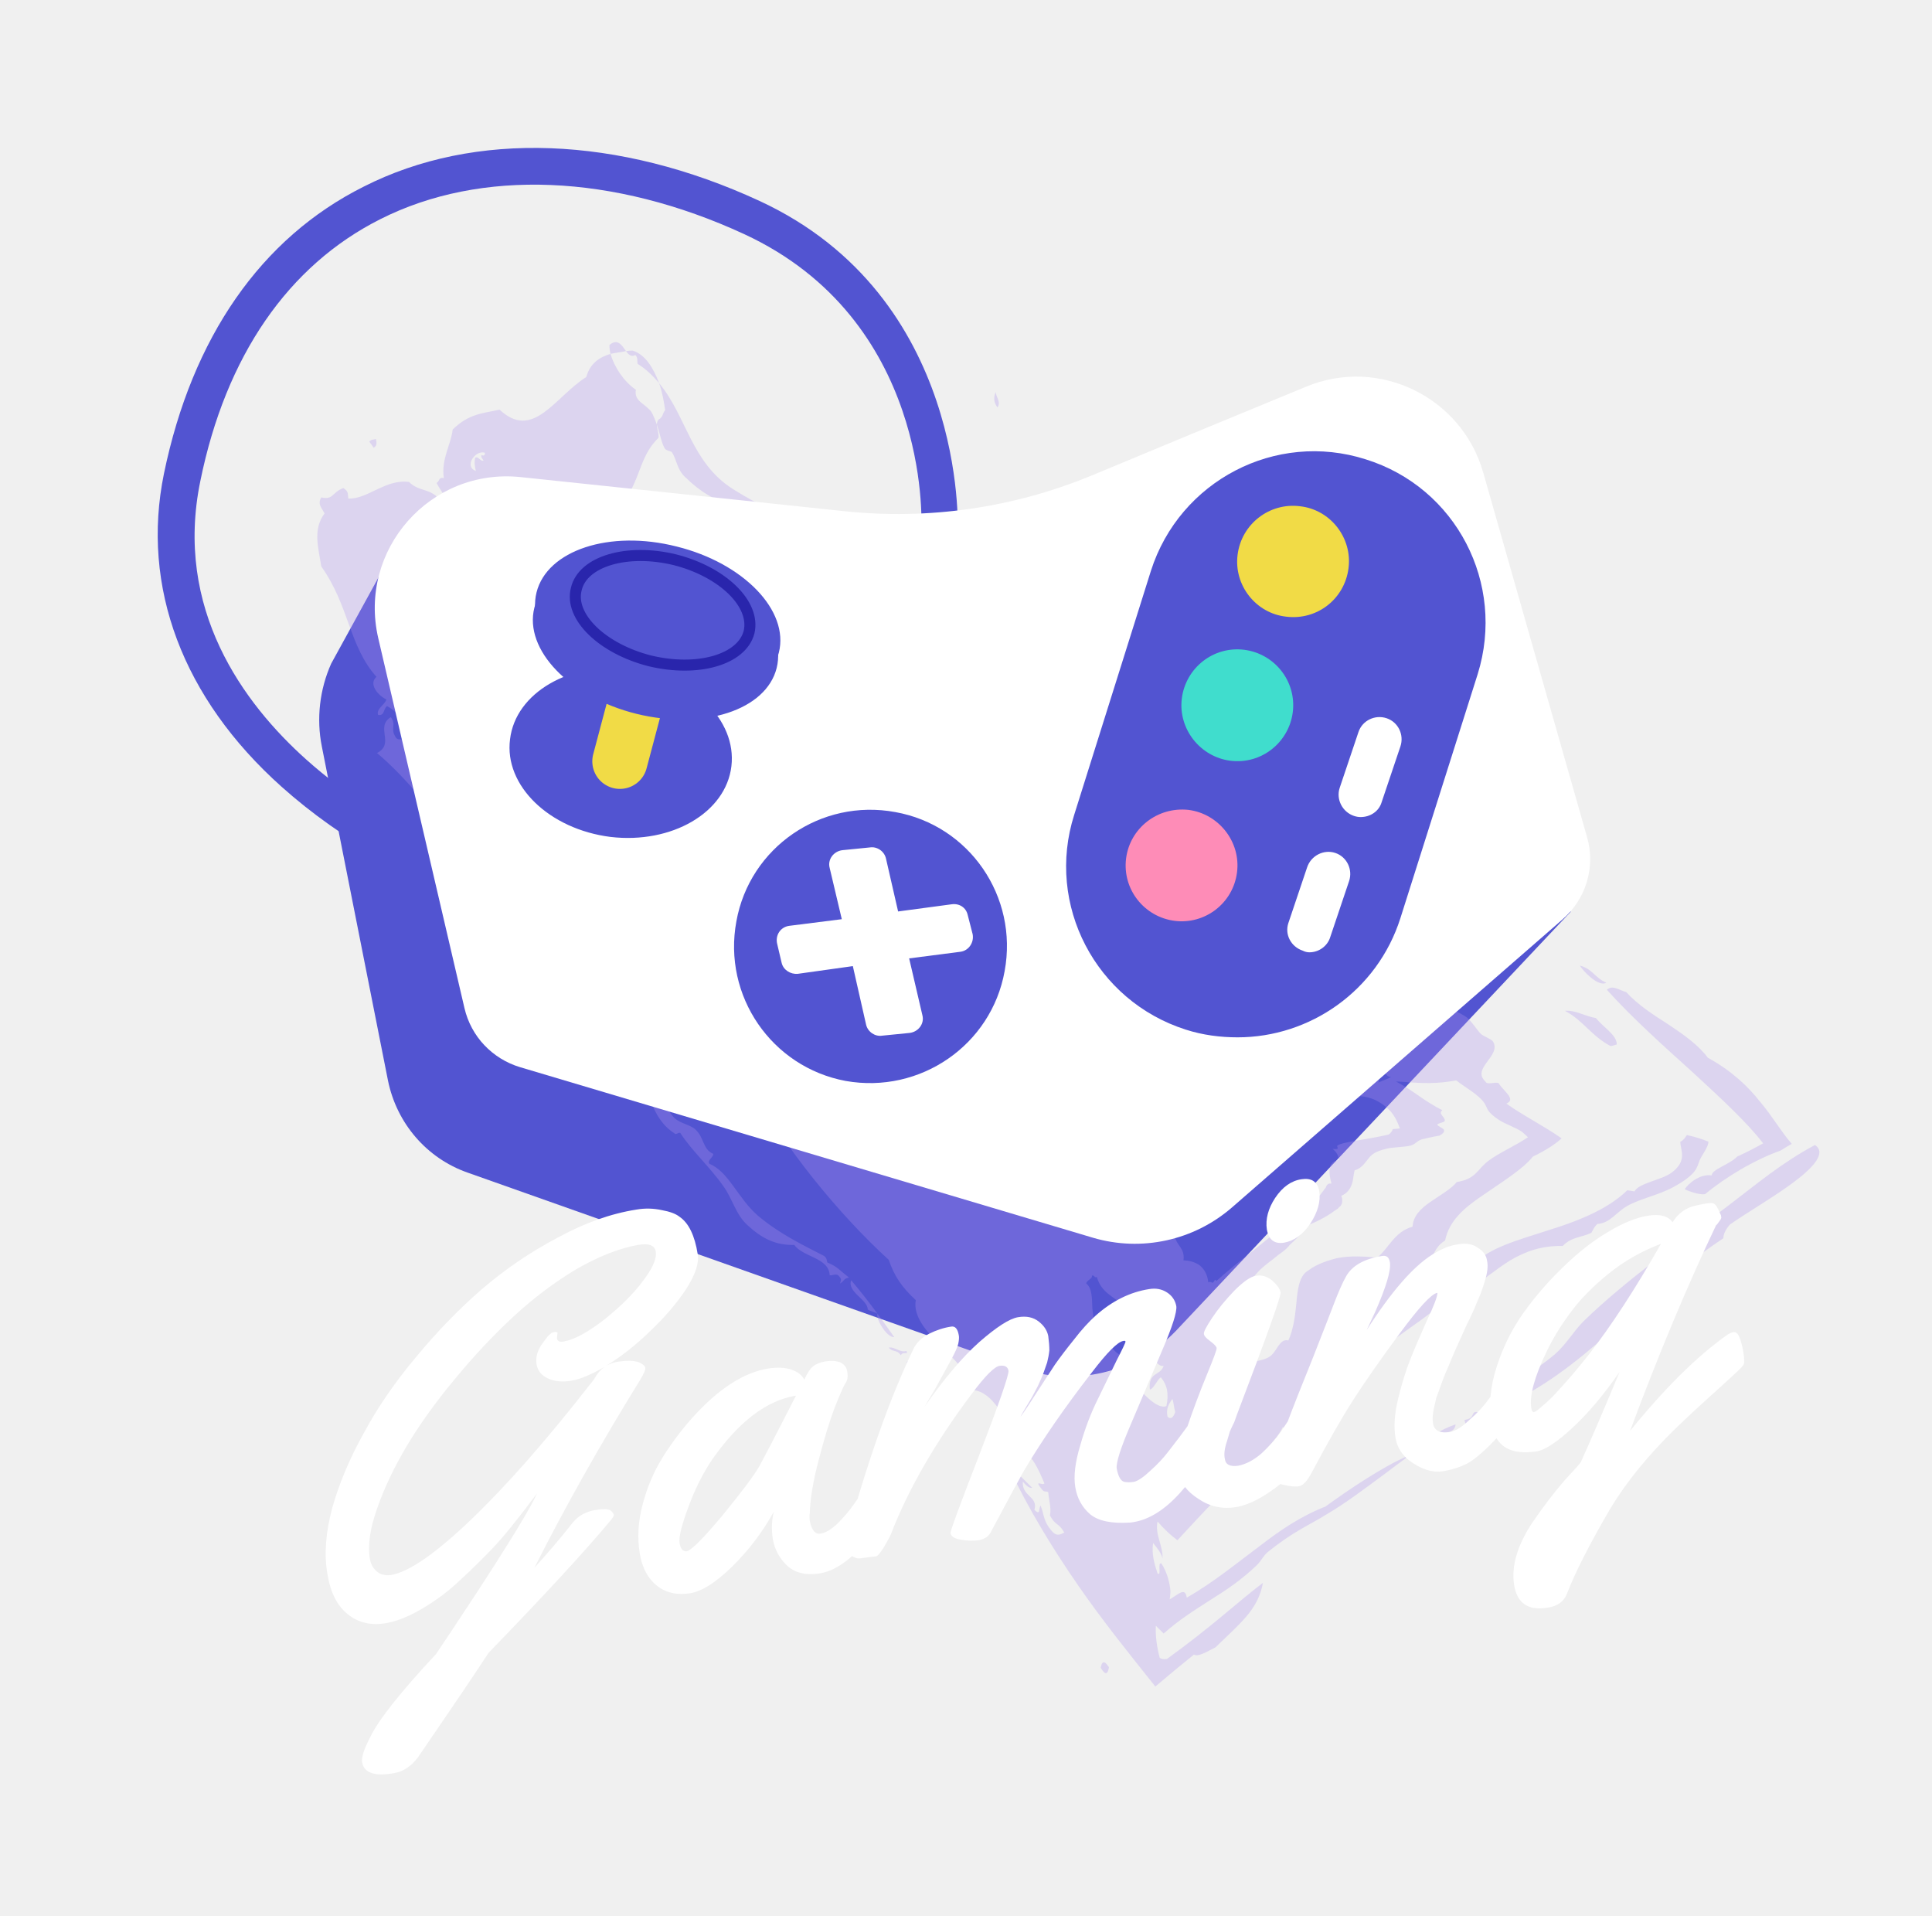
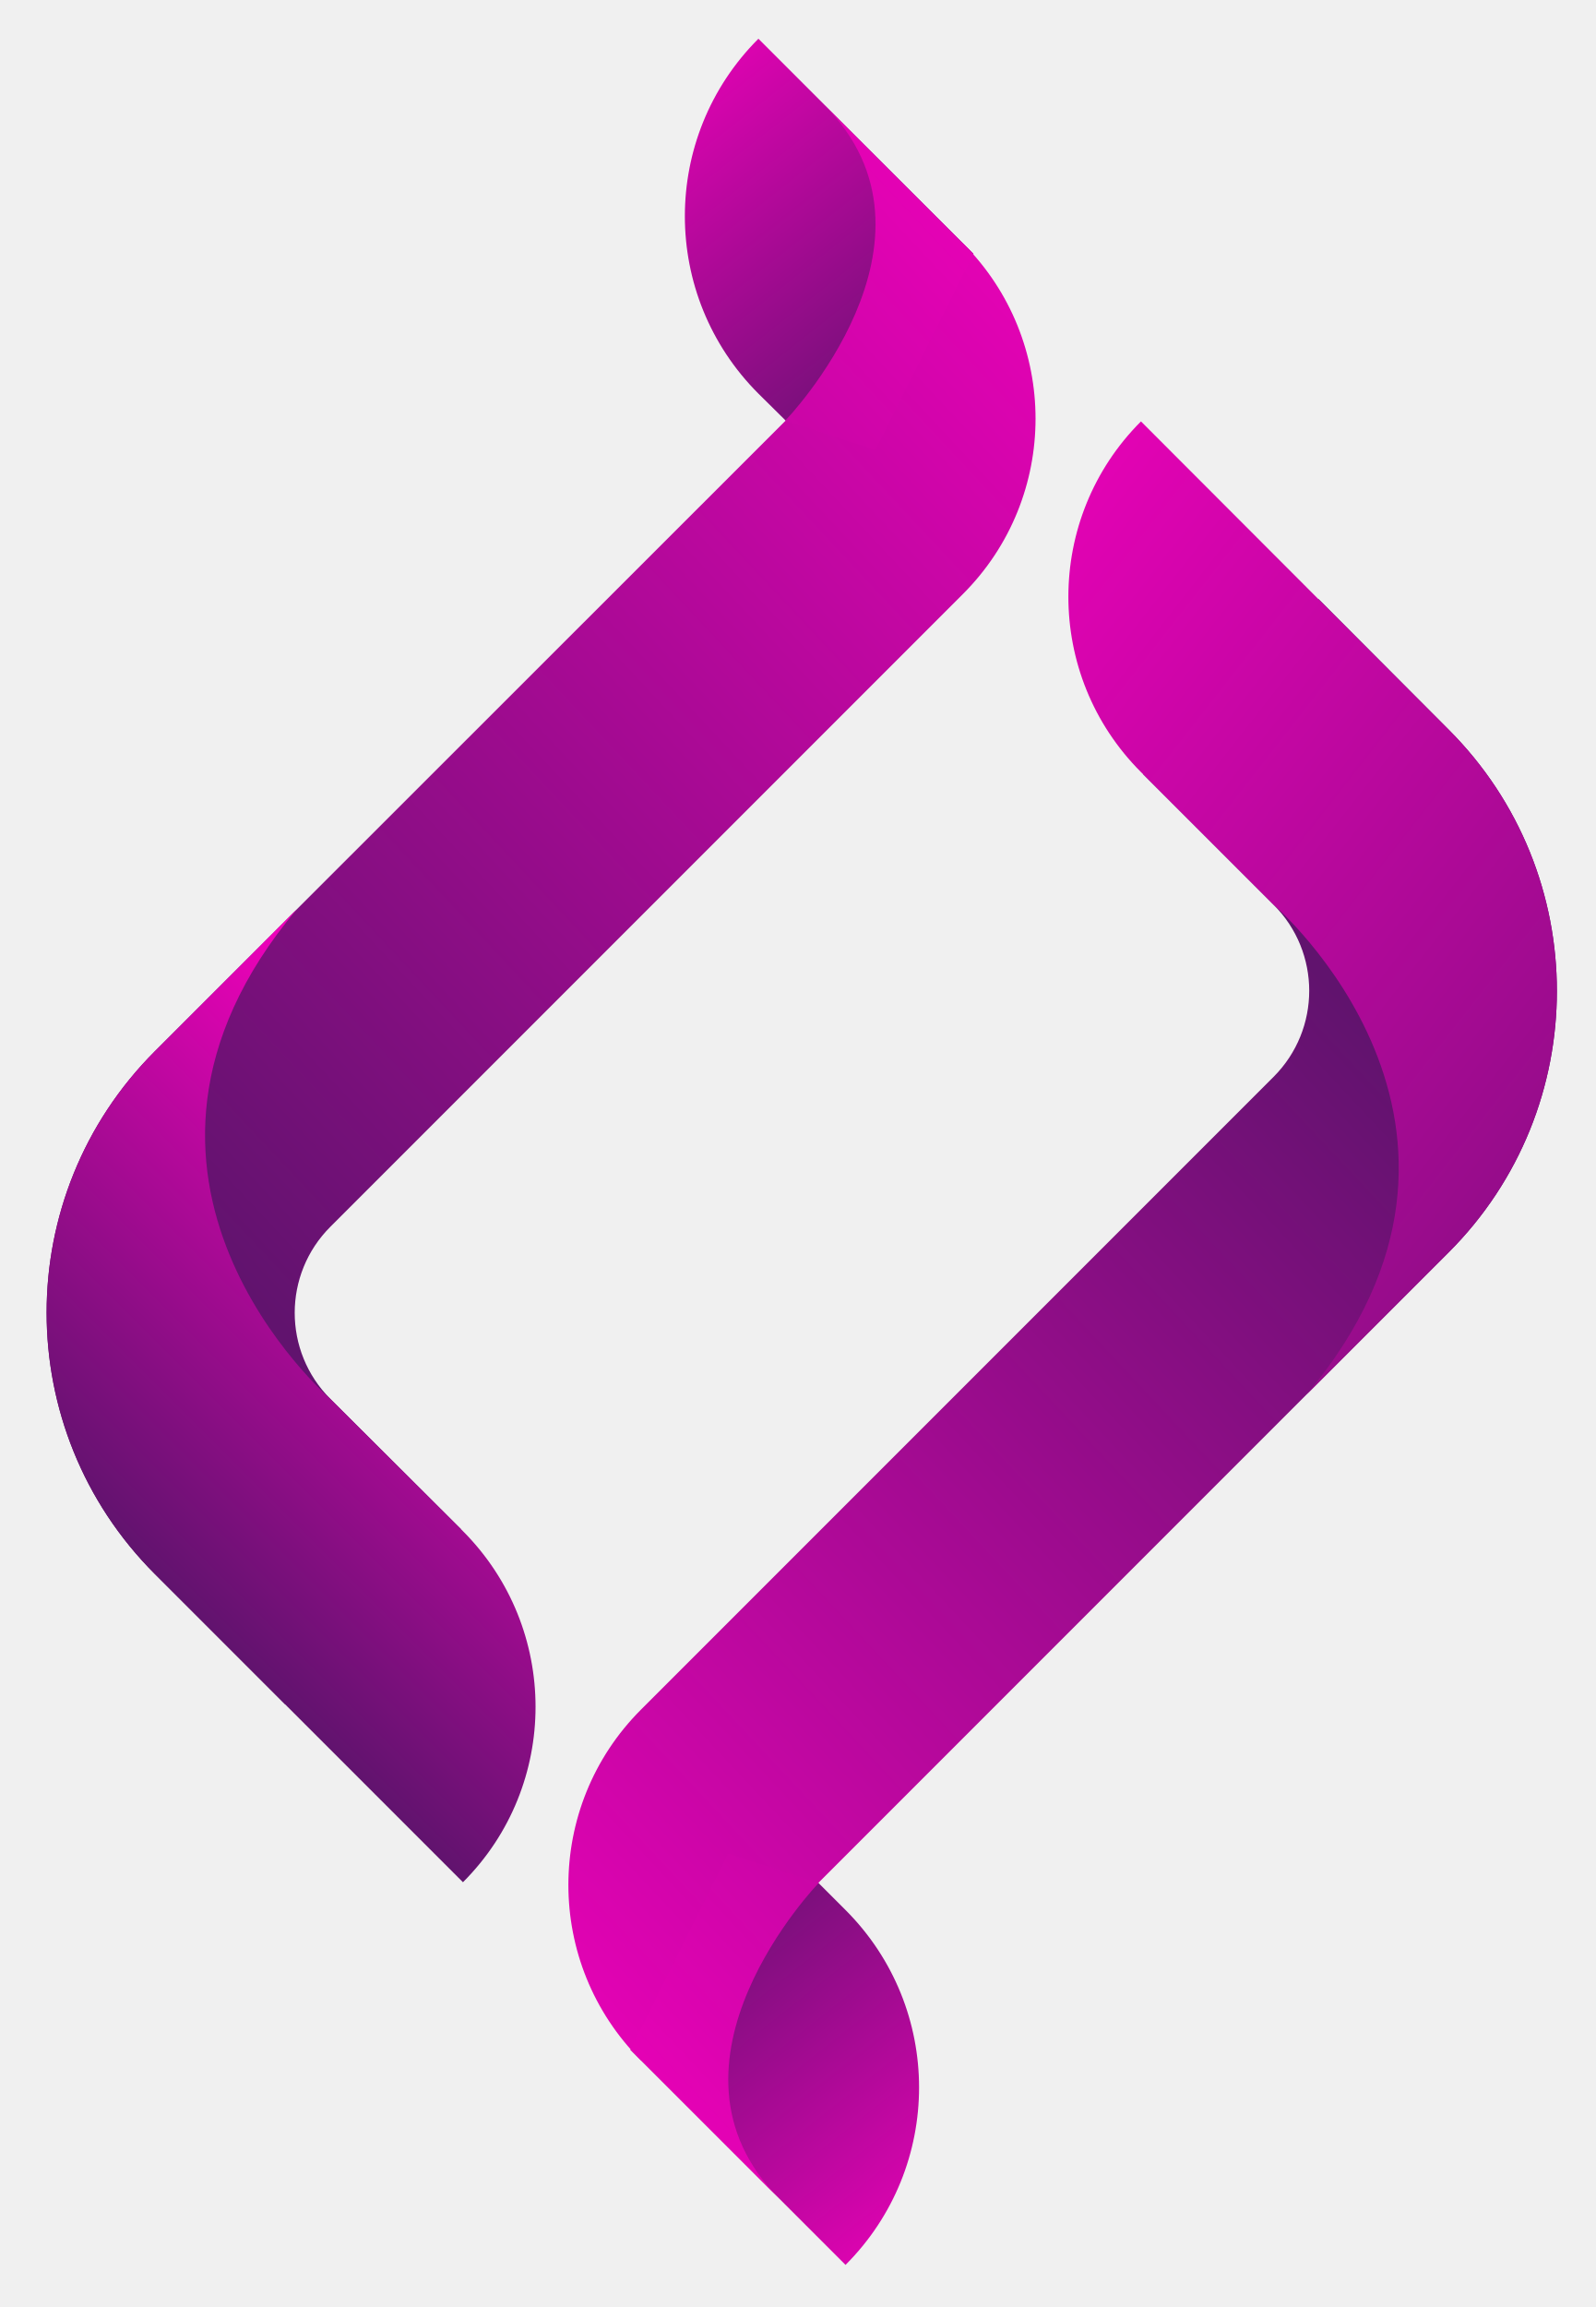
- <svg xmlns="http://www.w3.org/2000/svg" version="1.2" viewBox="0 0 350 347" width="350" height="347">
+ <svg xmlns="http://www.w3.org/2000/svg" version="1.2" viewBox="0 0 379 548" width="379" height="548">
  <defs>
-     <clipPath clipPathUnits="userSpaceOnUse" id="cp1">
-       <path d="m283.04 166.63l-59.86 52.11c-6.91 6.01-16.41 8.07-25.19 5.46l-103.74-30.87c-5.06-1.5-8.92-5.6-10.11-10.73l-15.61-66.98c-3.73-16.01 9.43-30.91 25.78-29.2l58.7 6.17c15.16 1.59 30.48-0.62 44.57-6.43l39.06-16.13c13.2-5.44 28.2 1.82 32.11 15.56l18.79 66.03c1.52 5.45-0.23 11.29-4.5 15.01z" />
-     </clipPath>
+     <linearGradient id="g1" x2="1" gradientUnits="userSpaceOnUse" gradientTransform="matrix(-73.879,-92.765,72.088,-57.412,197.256,568.852)">
+       <stop offset="0" stop-color="#f600be" />
+       <stop offset="1" stop-color="#61136e" />
+     </linearGradient>
+     <linearGradient id="g2" x2="1" gradientUnits="userSpaceOnUse" gradientTransform="matrix(244.659,-232.487,91.675,96.474,26.712,420.067)">
+       <stop offset="0" stop-color="#f600be" />
+       <stop offset="1" stop-color="#61136e" />
+     </linearGradient>
+     <linearGradient id="g3" x2="1" gradientUnits="userSpaceOnUse" gradientTransform="matrix(280.892,213.89,-190.997,250.828,272.694,17.519)">
+       <stop offset="0" stop-color="#f600be" />
+       <stop offset="1" stop-color="#61136e" />
+     </linearGradient>
+     <linearGradient id="g4" x2="1" gradientUnits="userSpaceOnUse" gradientTransform="matrix(247.422,-235.112,268.004,282.036,107.715,501.728)">
+       <stop offset="0" stop-color="#f600be" />
+       <stop offset="1" stop-color="#61136e" />
+     </linearGradient>
+     <linearGradient id="g5" x2="1" gradientUnits="userSpaceOnUse" gradientTransform="matrix(73.879,92.765,-72.088,57.412,183.824,-21.683)">
+       <stop offset="0" stop-color="#f600be" />
+       <stop offset="1" stop-color="#61136e" />
+     </linearGradient>
+     <linearGradient id="g6" x2="1" gradientUnits="userSpaceOnUse" gradientTransform="matrix(-244.659,232.487,-91.674,-96.474,354.367,127.102)">
+       <stop offset="0" stop-color="#f600be" />
+       <stop offset="1" stop-color="#61136e" />
+     </linearGradient>
+     <linearGradient id="g7" x2="1" gradientUnits="userSpaceOnUse" gradientTransform="matrix(-95.807,95.807,-135.258,-135.258,205.789,351.259)">
+       <stop offset="0" stop-color="#f600be" />
+       <stop offset="1" stop-color="#61136e" />
+     </linearGradient>
+     <linearGradient id="g8" x2="1" gradientUnits="userSpaceOnUse" gradientTransform="matrix(-247.422,235.112,-268.003,-282.035,273.365,45.44)">
+       <stop offset="0" stop-color="#f600be" />
+       <stop offset="1" stop-color="#61136e" />
+     </linearGradient>
  </defs>
  <style>
- 		.s0 { fill: #5254d1 } 
- 		.s1 { fill: #ae95ed } 
- 		.s2 { fill: #ffffff } 
- 		.s3 { fill: none;stroke: #f1db46;stroke-linecap: round;stroke-miterlimit:10;stroke-width: 10 } 
- 		.s4 { fill: none;stroke: #2925ac;stroke-miterlimit:10;stroke-width: 2 } 
- 		.s5 { fill: #f1db46 } 
- 		.s6 { fill: #40ddcd } 
- 		.s7 { fill: #fe8cb7 } 
+ 		.s0 { fill: url(#g1) } 
+ 		.s1 { fill: url(#g2) } 
+ 		.s2 { fill: url(#g3) } 
+ 		.s3 { fill: url(#g4) } 
+ 		.s4 { fill: url(#g5) } 
+ 		.s5 { fill: url(#g6) } 
+ 		.s6 { fill: url(#g7) } 
+ 		.s7 { fill: url(#g8) } 
	</style>
+   <g id="BACKGROUND">
+ 	</g>
  <g id="OBJECTS">
    <g id="&lt;Group&gt;">
      <g id="&lt;Group&gt;">
+         <path id="&lt;Path&gt;" class="s0" d="m200.9 538l-51.1-51.1 42.1-42.2 9 9c23.3 23.3 23.3 61 0 84.3z" />
        <g id="&lt;Group&gt;">
-           <g id="&lt;Group&gt;">
-             <path id="&lt;Path&gt;" class="s0" d="m138.1 172.8c-32.5 0-65.3-10.8-87.1-30.3-17.9-16-25.5-36.2-21.3-56.7 5.1-24.7 17.6-42.7 36.2-52 20.1-10.2 46.2-9.2 71.7 2.6 37.6 17.4 35.9 59.3 35.9 59.7l-6.6-0.4 3.3 0.2-3.3-0.2c0.1-1.5 1.4-37.8-32.1-53.3-23.6-10.9-47.7-11.9-65.9-2.7-16.7 8.4-28 24.8-32.6 47.4-4.8 23.2 7.8 40.3 19.2 50.5 29.1 26 81.6 35.7 122.1 22.5l2 6.3c-13.1 4.3-27.3 6.4-41.5 6.4z" />
-           </g>
+           <path id="&lt;Path&gt;" class="s1" d="m271.6 183.9l31 31c11.3 11.3 11.3 29.6 0 40.9l-150.3 150.3c-23 23-23 60.3 0 83.3l191.9-191.9c34.3-34.3 34.3-89.9 0-124.2l-30.9-31z" />
+           <path id="&lt;Path&gt;" class="s2" d="m302.6 214.9c0 0 61.3 52.6 7.9 116.3l33.7-33.7c34.3-34.3 34.3-89.9 0-124.2l-73.1-73.2c-23 23-23 60.3 0 83.3z" />
        </g>
+         <path id="&lt;Path&gt;" class="s3" d="m194.5 447.3c0 0-41.4 42.9-9.2 75.1l-35.5-35.5 23.2-46.6z" />
+       </g>
+       <g id="&lt;Group&gt;">
+         <path id="&lt;Path&gt;" class="s4" d="m180.2 9.2l51.1 51.1-42.1 42.1-9-8.9c-23.3-23.3-23.3-61 0-84.3z" />
        <g id="&lt;Group&gt;">
-           <path id="&lt;Path&gt;" class="s0" d="m95.1 179.1l-23.9-79.3-11.2 20.4c-2.1 4.7-2.7 10-1.7 15l12 60.6c1.6 7.7 7 14 14.4 16.6l100 35.4c10 3.5 21 0.9 28.3-6.7l71.6-76z" />
+           <path id="&lt;Path&gt;" class="s5" d="m109.5 363.2l-31-30.9c-11.3-11.3-11.3-29.6 0-40.9l150.3-150.3c23-23 23-60.3 0-83.3l-192 191.9c-34.3 34.3-34.3 89.9 0 124.2l31 31z" />
+           <path id="&lt;Path&gt;" class="s6" d="m78.5 332.3c0 0-61.3-52.7-8-116.3l-33.7 33.7c-34.3 34.3-34.3 89.9 0 124.2l73.2 73.2c23-23 23-60.3 0-83.4z" />
        </g>
-         <g id="&lt;Clip Group&gt;">
-           <g id="&lt;Group&gt;" style="opacity: .3">
-             <g id="&lt;Group&gt;">
-               <g id="&lt;Group&gt;">
-                 <path id="&lt;Path&gt;" class="s1" d="m66.9 80c0.4-0.5 0.8-0.3 1.2-0.5 0.1 0.6 0.3 1.2-0.4 1.6z" />
-                 <path id="&lt;Path&gt;" class="s1" d="m70.8 129.9c1 1.3 0 2.1 0.7 3.3 0.5 1.2 1.2 0.5 1.8 0.8 3.4 6.7 8.2 12.3 13.4 16.2-0.7 0.3-0.3 0.8 0 1.2-1.2 0.8-2.3 1-3.4 0.8-5.4-5.3-9.3-11-15-15.8 3.3-1.7-0.4-4.7 2.5-6.5z" />
-                 <path id="&lt;Path&gt;" class="s1" d="m113.3 195.8c-0.2 0.8 0.6 1.7-0.3 2.3q-0.7-1.3 0.3-2.3z" />
-                 <path id="&lt;Path&gt;" class="s1" d="m180.2 155.7c1.2 0.8 3 3.1 2.3 4.3 2 0.8 4 1.6 5.8 4.1-0.4 0.6-0.6 1.2-1.2 1.7-4-1.3-11.9-5.6-6.9-10.1z" />
-                 <path id="&lt;Path&gt;" class="s1" d="m164.4 247.1c-0.6-1.3 1.4 0.5 0.8-0.5 0.7-0.3 1.2 1.4 0.4 1.7-0.4-0.3-0.7-1.6-1.2-1.2z" />
-                 <path id="&lt;Path&gt;" class="s1" d="m199.4 302.1c0.2-1.1 0.6-1.5 1.5-0.1-0.2 1.2-0.6 1.6-1.5 0.1z" />
-                 <path id="&lt;Path&gt;" class="s1" d="m265.3 257.2c2.3-0.3 0.8-1.9 2.8-1.3q0.4-0.6 0.9-1.2c0.2-0.1 0.4-0.3 0.6-0.5l0.9-0.7c1.2-1 2.5-2 3.8-2.9 2.7-1.8 5.4-3.6 7.5-5.4 2.1-1.9 3.2-4 5.1-5.9 3.8-3.7 8.2-7.3 12.7-10.8 4.6-3.4 9.2-6.9 13.6-10.2 5-3.8 9.6-7.7 15.6-10.9 2.1 1.4-0.2 4-3.8 6.7-3.6 2.7-8.3 5.4-11.6 7.7-0.8 0.9-1.2 1.8-1.2 2.5-8.7 5.8-14.3 11.4-20.4 16.9-6 5.3-12.5 10.6-20.5 13.9-0.2 0.3-0.5 0.6-0.6 0.8q-0.2 0.3-0.5 0.5-0.4 0.5-1 0.9c-0.6 0.5-1.3 1.1-1.9 2-0.3 0.1-0.7 0.1-0.9-0.1-0.7-0.1-0.9-1.3-1.1-2z" />
-                 <path id="&lt;Path&gt;" class="s1" d="m305.2 215.4c0.6-0.9 2.6-2.8 4.9-2.5 0-1.1 3.3-2 4.6-3.4q2.4-1.1 4.7-2.4c-2.9-3.8-7.8-8.3-12.9-13-5.2-4.7-10.6-9.5-15.4-14.8 1-1 2.3 0.1 3.5 0.4 2.2 2.4 4.9 4.1 7.7 5.9 2.7 1.8 5.4 3.7 7.1 6 4.2 2.3 7.2 5.1 9.4 7.9 2.3 2.7 3.8 5.4 5.8 7.7q-1.1 0.6-2 1.2c-4.8 1.7-10.1 4.9-13.7 7.9-0.9 0.2-3-0.5-3.7-0.9z" />
-                 <path id="&lt;Path&gt;" class="s1" d="m292.9 189.2l-1.1 0.3c-3.6-1.9-4.9-4.6-8.3-6.4 1.8-0.2 3.7 1 5.6 1.3 1.6 1.9 3.8 3.1 3.8 4.8z" />
-                 <path id="&lt;Path&gt;" class="s1" d="m291 178c-1.4 0.9-4.3-2.2-4.8-3.1 2.3 0.6 2.7 2.2 4.8 3.1z" />
-                 <path id="&lt;Path&gt;" class="s1" d="m232.6 127.6c-1.1 0.6-4.5 1.3-4.4-1.1-4-0.4-6.4-3.6-10.3-5.6 1.1-0.8-0.7-2.1-1.5-2.1-0.5 1 1.6 0.2 0.4 1.2-2.5-1.3-4.3-3.5-6.3-4 0.2-0.5 0.6-0.2 0.8-0.5 0.2-0.4-0.3-0.6-0.5-0.9 0.5-0.5 2.6 1.5 1.1 1.3 0.4 0.4 0.8 0.1 1.2 0.6-0.7-1.2 1.5-1.1-0.3-2.3 0.4-0.3 0.9 0.5 1.2 0.1 0.3 0.6-0.2 1.3-0.2 1.9 1.2 0.2 4 3.2 4.1 1.4 1.8 0.1 2 4.6 4.3 3.9 2.9 3.1 6 2.9 10.4 6.1z" />
-                 <path id="&lt;Path&gt;" class="s1" d="m209.4 115.1c-0.4-0.6-0.4-1.6 0.5-1.7 0.6 0.6 0.1 1.1-0.5 1.7z" />
-                 <path id="&lt;Path&gt;" class="s1" d="m207 114.4c-0.9-0.6-0.2-1.3-0.7-1.9 0.9-0.3 1.3 1.3 0.7 1.9z" />
-                 <path id="&lt;Path&gt;" class="s1" d="m204.8 109.6c-0.9 0.8-1.5-1.3-2.8-1.5 0.8-0.7 1.8 0.9 2.8 1.5z" />
-                 <path id="&lt;Path&gt;" class="s1" d="m200.4 106.8c-0.8 0.1-1.5 0.5-2.4-0.3q1.2-0.5 2.4 0.3z" />
-                 <path id="&lt;Path&gt;" class="s1" d="m180.7 73.8q-1-1.3-0.3-2.8c0 0.9 1 1.8 0.3 2.8z" />
-                 <path id="&lt;Compound Path&gt;" fill-rule="evenodd" class="s1" d="m192.8 159.1c-5.3-0.5-4.7-7.6-8.7-10.1 0.9-0.6 0-1 0.3-1.5-3.3-2.4-4.7-5.1-7.3-7.7-4.5-4.2-10.5-5.2-14.9-8.5-7.5-5.6-13.9-11.4-19.9-16.4-1.1-1-2.8-1.2-2.7-3.1 11.5 2.6 22.2 19.2 32.7 21.6-0.1-1.8-1.7-3.1-3.6-4.2-3.7-9.7-1.3-19.8-1.8-29.6-2.4-2.5-2.5-1.3-5.4-3.2-2.9-0.4-6.5 2.6-8.8 0.6-6.3 3.4-13.3-1-20.4-5.1-3.5-2-5-2.4-8.2-5.5-1.5-1.4-1.5-3.2-2.4-4.5-0.1-0.2-1-0.2-1.3-0.7-0.6-1.1-0.9-2.8-1.4-4.3 0 0.8 0.4 1.6 0.3 2.4-3.1 3-3.2 6.5-5.4 10.2 3 10.5 12.4 17.1 19.6 24.3-0.5 1.4 1.6 1.8 1 3 4.7 4 9.5 10.4 10.6 15.8 0.7 0.6 1.3 1 2 1.1 0.6 0.9 0.1 1.7 0.4 2.6 1.9 2.3 2.7 4.4 3.8 6.5-0.5 3.6 2.6 8.6 4.3 11.9 3.9 3 7.3 9.8 12 10.6 4.5 7.5 10.2 9 15.1 12 1 3.4 5.6 5 6.6 7.4 0.2 0.3 0.6-0.1 1-0.3 3.1 3.1 5 6.7 7.8 9.8 1.2 3 1.8 6.4 2.8 9.3 1.2 3.7 3.2 6.7 5.3 9.5q1.6 2.1 3.2 4.1 0.7 1 1.4 2.1l0.7 1c0.2 0.3 0.2 0.3 0.2 0.4l0.1 0.2c1.7-0.4 0.7 1.5 1 3 0.3 1.9 1.9 2.2 1.6 4.5 1 0 2 0.3 2.8 0.8 0.8 0.6 1.5 1.5 1.7 3.2 0.6-0.4 0.7 0.6 1.2-0.5q0.1 0.1 0.3 0.2c2.1-1.9 4.5-3.8 6.8-5.6 3.7-3 7.4-6 10.5-8.6q0.8-0.7 1.5-1.4l0.6-0.8 0.3-0.4c0.1-0.1 0.1-0.1 0.1-0.2 0.2-0.4 0.4-0.7 1-0.6-0.7-2.7-0.4-4 1.4-4.3-0.2-0.7-0.3-1.3-1.2-2 1.6 0.2 0.6-0.4 0.9-0.6 1-0.7 5-1 9.3-2q0.5-0.4 0.7-0.9c-0.4-0.1 0.6-0.1 1.3-0.2-0.3-0.8-0.7-1.9-1.6-3-0.9-1-2.3-2.1-4.1-2.6-1.9-0.5-4.4-0.2-5.9-0.2l-0.5-0.4c-1.3 0.1-2.5 0.3-3.5 0.6l-0.4 0.1-0.9-0.4-2-0.9q-1.9-1-3.8-2c-4.9-2.8-9.3-6.2-12.7-10.8-1.4-2-4.1-2.7-5.1-5.1-6-2.7-10.6-9.1-14.8-13.9-3-0.7-4.8-3.4-6.6-5.9-0.1-0.9 0.5-0.4 1.1-0.8zm-73.5-83.1c0.9-0.5 0.7-1.2 1.2-1.7-0.2-1.4-0.5-3.2-1.1-4.9-1.1-1.3-2.3-2.5-3.9-3.5-0.1-0.5 0.1-1.1-0.4-1.6-0.7 0.4-1.2 0-1.7-0.7-0.9 0.2-1.9 0.3-2.8 0.5 0.7 2.4 2.4 5 4.6 6.5-0.4 2.1 1.7 2.5 2.8 4 0.4 0.7 0.7 1.5 1 2.3q0-0.5 0.3-0.9zm0.1-6.6c5 6 5.8 14.4 13.4 19.2 4.6 2.9 8.7 4.7 13.8 6.8 1.2-0.6 3.3-1.7 5.3-0.6 4.8-0.8 11.5-2.2 17.5 0.1 3.2 5 2.7 10.2 2.7 15.3 1.2 4.8 1.6 9.7 2.5 14.6 8.2 8.5 18.5 10.7 27.5 14 0.2 0.5 0.5 0.9 1.1 1.3 3.2-0.8 5.3 1.9 8.6 2.5 1 0.5-0.4 1.1 0.4 1.6 6.1 0.2 10.6 7.8 15.9 9.4 3.9 5.7 11.5 8.9 14.2 13.8 2.3 2.1 4.7 4.3 7 6.4q1.8 1.6 3.5 3.1 1.6 1.4 3.2 2.7c2.5 2.2 6.6 2.6 9.6 4.6 0.8 0.5 1.9 2.3 2.7 3.1 0.6 0.5 1.9 0.9 2.2 1.4 1.5 2.6-4 4.8-1.4 7.2 0.3 0.7 1.7 0 2.4 0.3 0.7 1.3 3.3 2.9 1.4 3.7 2.9 2.1 6.9 4.1 10 6.3-1.2 1.1-2.9 2.2-5.2 3.3-1.8 2.3-5.9 4.8-9.2 7.1-3.4 2.3-6 4.6-6.7 8.1-2.4 1.5-1.7 3.3-4.4 4.9 2.9 0.4 6 0.1 9.3-0.5 3.4-3.2 8.1-4.4 13.3-6.1 5.2-1.6 11-3.7 14.8-7.4l1.3 0.2c0.8-1.5 4.7-2 6.6-3.3 3.1-2.2 1.7-4.2 1.7-5.7q0.1 0 0.2-0.1c0.5-0.3 0.7-0.7 1-1.1 1.4 0.3 2.7 0.7 3.9 1.2 0 1-1.2 2.4-1.6 3.4-0.5 1.2-0.4 2.5-4.9 4.9-2.6 1.4-6.1 2.1-8.3 3.4-1.9 1.1-3.1 3.1-5.3 3.2-0.6 0.5-0.8 1.1-1.1 1.6-1.8 0.9-3.6 0.7-5.2 2.4-3.8-0.1-6.8 1-9.5 2.6-2.6 1.6-5 3.7-7.3 5.1-0.7 0.9-1.2-0.4-1.9-0.2-2.9 3-6.2 5.4-9.2 7.5-3 2.2-5.9 4.1-8.8 6.9-1.9 1.8-3.5 3.8-5.5 5.8-1.9 2-4.2 4-7 5.6-0.9 0.9-1-0.2-1.5-0.5-1.2 2.5-3.8 4.5-5.5 7 0.4 1.5 2.7 0.7 2.2 2.8-1.1-0.1-1.6-1.3-2.4-1.8-4.5 2.5-8.6 7.4-13.4 12.5-1.2-0.9-2.4-2-3.6-3.4-0.5 2.4 1 4.3 0.9 6.7-0.2-1-1-1.9-1.7-2.8-0.3 1.9 0.2 3.7 0.8 5.5 0.8 0.6-0.1-2.1 0.7-1.8 0.9 1.4 1.4 3 1.6 4.6q0.1 0.6-0.1 1.9c1.6-0.9 2.8-2.3 3.1-0.3 5-2.9 9.1-6.3 13-9.2 3.9-3 7.5-5.5 12.1-7.3 4.4-3.2 10.7-7.4 15-9.2 1.1-1.2 2.7-2.5 4.5-3.7 1.2-0.8 2.7-1.5 4.1-2-0.2 1.8-2.1 1.3-3.1 1.9-0.4 0.2-0.6 0.3-1 0.6l-1.3 0.9q-1.2 0.9-2.5 1.9-2.6 1.9-5.1 3.8c-3.4 2.5-6.8 5.1-10.2 7.1-3.5 2.2-6.1 3.1-10.9 7-0.8 0.7-1.1 1.5-1.9 2.3-2.7 2.6-5.5 4.5-8.4 6.3-2.8 1.8-5.7 3.6-8.5 6.1q-0.7-0.7-1.4-1.4c-0.1 2 0.2 3.9 0.7 5.8 0.3 0.2 0.8 0.3 1.3 0.2 8.3-6 12.3-9.9 17.4-13.8-0.9 4.9-4.1 7.3-8.6 11.7-1.6 0.8-3.2 1.8-3.9 1.3q-3.6 2.9-7 5.8c-4.7-5.9-9.4-11.7-13.9-18.2-4.5-6.5-8.9-13.6-12.6-21.4 0.5 0.5 0.2-0.2-0.2-0.7 1.3 1.2 3 2.9 4.4 4.3-0.5 0.1-1-0.3-1.7-1.1-0.2 2.7 2.8 2.6 2.1 5.1 1.1 1 0.7 0 1.1-0.8 0.7 1.6 0.4 2.9 2.3 4.9 0.8 0.7 1.4 0.3 2 0-1-1.8-1.6-1.2-2.6-3.1 0.3-1.3-0.2-2.8-0.3-4.2-0.4-0.3-0.7 0.2-1.3-0.7-1.3-1.7 0.3-0.4 0.6-0.9-1.1-2.7-2.9-6.6-4.9-5.6-0.6-3.7-4.1-11.3-8.2-11.3q-0.2-1.2-1-2.4c-0.4-0.8-1.2-1.9-1.5-2.3-1-1.2-2.3-2.4-3.5-3.6-2.4-2.5-4.7-5.1-4.2-8-2.6-2.4-3.9-4.4-4.9-7.3-8.8-8-19.4-20.8-24.7-31.4-2.2-1.1-4.4-2.9-6.3-6-3.6-2.7-7.8-1.3-11.6-2.8-0.5 0.6-0.2 1.4-0.1 2.1-1.6 0-0.6-2.8-2-2.8-1.6 1.5 1.8 3.8 1 6.4 2.3 3.2 2.4 5.8 4.6 8.5 1 1.3 3 1.4 4.1 2.4 1.6 1.5 1.3 3.6 3.2 4.4 0.1 0.6-1.1 1.1-0.7 1.8 3.5 1.4 5.2 6.3 8.8 9.4 3.9 3.3 8.3 5.4 12 7.3 0.6 0.5 0.4 0.8 0.6 1.2 1.8 0.7 2.3 1.5 3.9 2.7-1.1 0.3-0.6 0.4-1.6 1.1 0-0.4 0.4-0.7-0.1-1.2-0.5-0.8-1.2-0.2-1.8-0.3-0.1-3.2-4.9-3.3-6.4-5.5-3.4 0.1-5.9-1.2-8.4-3.5-2.2-1.9-2.8-4.9-4.5-7.2-2.3-3.3-5.8-6.5-7.7-9.5-0.3-0.4-0.8 0.4-1.1 0-4.4-2.8-4.8-8.3-6.6-12.9-1.1-2.8-5.1-4.6-3.8-8.5-7.2-5.3-13.1-13.8-14-21.6-1.7-2.2-3.2-4.4-3.4-6.4-5.3-3.9-4.3-9-9.6-13.1-0.8 0-1.7 0-2.6 0.7-1.3-2-1.6-3.8-1.2-5.5-3-1.4-5-5.3-7.7-6.2 0.2-1.2-1.9-3.3-3.2-3.9-0.7 0.6-0.4 1.8-1.6 1.6-0.4-1.1 1.2-1.8 1.5-2.8-1.5-0.7-3.3-2.8-1.8-4.1-5-5.6-4.9-12.8-10-20-0.5-3.3-1.6-6.7 0.6-9.6-0.6-1.1-1.3-1.7-0.6-2.9 2.2 0.5 1.9-0.9 4-1.7 0.9 0.6 0.8 0.9 0.9 1.9 3.4 0.2 6.8-3.6 11-3 2 2 4.3 0.9 6.1 4 1.1-1-0.5-2.5-1.1-3.8 0.6-0.5 0.4-1.1 1.3-0.9-0.5-3.5 1.3-6 1.6-8.8 3-2.9 5.4-2.9 8.5-3.6 6.1 5.7 10-2.3 15.7-5.9 0.7-2.5 2.4-3.6 4.4-4.2q-0.2-0.8-0.2-1.6c1.5-1.3 2.3 0.1 3 1.1q0.6-0.1 1.2-0.1c2.3 0.7 3.8 3.2 4.8 5.9zm-33.2 15.9c-0.2-0.8-0.3-1.7-0.1-2.4 0.6-0.3 1 0.8 1.5 0.5-0.2-0.3-0.6-0.7-0.3-1 0.2 0.3 0.7 0 0.5-0.4-1.7-0.5-3.8 2.5-1.6 3.3zm1.8 14.6c-1.5-0.3-1.7 2-1.3 3 0.3 1.1 3.4 4.6 5.8 2.5-2.3-0.8-2.8-5.2-4.5-5.5zm16.7 18c1.3-2.5-1.9-5.5-1.8-7.9-0.5 0-0.9 0.1-1.5 0.7 2 3.1 1.7 4.4 3.3 7.2zm0 6.7c0.6-0.7 0.1-1.6 0.3-2.3-0.5 0.4-0.8-0.5-1.4 0.2 0.8 0.8 0.2 1.3 1.1 2.1zm3.9-2.4c2.5 1.3 3.6 5.5 5 8.6 3.6 0.8 6.8 5 10.4 6.6-1.1-3-5.3-4.4-7.7-7.3-2.8-3.5-4.4-7.6-5.8-11.3-1.6 0.9-0.9 2.3-1.9 3.4zm-0.9 6.5c1.4-1.1-0.5-2.9-1.6-3.8l-0.8 0.5c0.7 1.7 0.8 2.4 2.4 3.3zm0.7 0.4q-0.7 0.5-1.3 0.5c0.5 1.4 2.3 0.6 1.3-0.5zm-3.7 18.5c3.1 4.5 4.1 8.5 6.8 12.2 6.6 3.5 8 9.9 13.7 15.7 3.6-3.3 5.1 1 8.1-0.4-6.1-13.9-13.8-22.8-23.3-31.7-0.6-0.1-1.4 0.8-1.9 0.1-1.5-2.4-3.5-1.9-4.4-3.9-0.6-1.1 0-2.5-0.5-3.9-0.2-0.7-1.7-1.1-1.1-2.1-3.6 4.7-0.6 9.4 2.6 14zm-7.1 5.6c-0.7 2.2 1.9 3.7 2.9 6.3 0.5 1.4 0.2 3.5 0.8 4.8 2.7 6.6 5.9 8.2 11.1 8.3 0.7 2.3 4 1.6 4.7 3.7 0.7-3.5-5.5-8-7-11.3-0.4-1.5-0.3-2.9-1.7-4.6-0.2-0.7 0.8-1.2 0-2.1-3.8-0.2-6.7-7-10.8-5.1zm29.4-13.3c-1.2-0.9-1-1.7-2.2-1.8 0.5 0.7 0.9 2.6 2.2 1.8zm28.5 38.3c3.1 13.9 13 24.1 21.1 36.3 3 0.9 7.3 2.8 9.8 2-3.1-1.1-4.2-4.2-5.6-7.2-3-0.4-3.6-3.4-5.6-5.6-1.8-1.9-3.4-2.1-4.5-3.4-3.7-4.5-3.5-7.7-5.7-11.8-2.5-4.3-6-7.2-8.7-10.8zm41.3 54.3c1.1 0.9 1 2.7 1.1 4.6 0.2 1.9 0.5 3.8 1.8 4.3-0.3-0.4-0.7-0.8-0.1-1.2 1 2.2 1.6 4.5 3.5 5.3 1 4.1 6 10.1 8.2 9.2 0.5-2.3 0.1-3.9-1-5.2-0.6 0.3-1.3 2.1-2 2.2-0.3-3.3 1.9-2.4 2.5-4.3-1.6 0.4-2.5-3.7-4.1-3.5 0.8-2.8-1.4-2.7-2.3-4.3-0.7-1.1-0.7-2.6-1.2-3.3-1.3-1.4-3.7-2.1-4.5-5-0.4 0.3-0.5-0.5-0.9-0.2 0.2 0.5-1.1 0.9-1 1.4zm14.7 24.1q0.8 0.8 1.4-0.8c-0.2-0.8-0.3-1.7-0.5-2.4-0.6 0.8-1.2 1.7-0.9 3.2zm12.1-18.2c-0.4 3.5-0.4 6.7-0.9 11.2 1.4-1.8 2.6-2.4 3.8-2.8 1.2-0.3 2.4-0.4 3.4-1 1.5-0.9 1.8-3.4 3.5-3 0.8-1.7 1.2-4.1 1.4-6.3 0.2-2.2 0.4-4.2 1.2-5.4q0.4-0.6 0.9-0.9c0.1-0.1 0.5-0.3 0.7-0.5q0.5-0.3 0.9-0.5c1.2-0.6 2.5-1 3.7-1.3 2.5-0.5 5.1-0.3 7.3-0.1 2.1-1.7 3.1-4.7 6.4-5.6 0.1-1.9 1.4-3.2 3.1-4.4 1.7-1.2 3.9-2.4 4.9-3.7 3.5-0.5 3.8-2.4 5.7-3.8 1.8-1.4 5-2.8 7.2-4.3q-0.5-0.5-1.1-1c-1-0.7-3-1.4-4.1-2.1-2.4-1.6-2-2-2.7-3.1-1-1.5-3.3-2.7-5.1-4.1-4.8 0.9-7.9 0.3-10.9 0.2 3.4 1.8 5 3.5 8.4 5.2-0.9 0.7 0.7 1.3 0.4 2-0.1 0.2-1.3 0.4-1.3 0.6 0 0.3 1.2 0.7 1.2 1 0.1 0.4-0.3 0.7-0.8 1-1.2 0.2-2.5 0.5-3.3 0.7-1 0.4-1 0.8-1.9 1.1-1.1 0.3-3.6 0.3-4.5 0.6-2.1 0.5-2.7 1.1-3.3 1.9-0.6 0.7-1.1 1.6-2.4 2-0.2 0.7-0.2 1.6-0.5 2.5-0.3 0.9-0.9 1.7-1.9 2.1 0.2 0.5 0.2 1 0.1 1.4q-0.1 0.3-0.3 0.5c0 0-0.3 0.2-0.4 0.4l-0.6 0.4c-1.6 1.2-3.5 2.1-4.8 2.6q-0.8 1-1.7 2l-1 1c-0.3 0.3-0.8 0.7-0.8 0.8-0.5 0.6-1.2 1.1-1.9 1.6-1.3 1.1-2.6 1.9-3.7 3.1-1.5 1.6-3.2 3.8-5.1 5.4 0 1.9 0.6 1.5 0.8 2.6zm27.1-46.1c-0.4-0.4-1.4-0.4-1.9-0.7-0.7-0.4-0.8-1.4-1.4-2q-0.5-0.6-1.1-1.1l-2.4-2q-2.3-2-4.6-4c-3.1-2.6-5.9-5.2-7.9-7.8-0.6-0.8-0.9-2.2-1.6-3-0.2-0.2-1.5-0.4-1.7-0.6-1.5-1.3-2.3-3.8-3.7-5.1-0.5-0.5-1.6-0.5-2.2-1-2.3-1.7-4.2-5.7-7.1-8-1.3-1.1-2.4-2-3.6-3-3.1-2.4-5-2.2-7.5-3.2-2-0.8-3.8-2.4-5.8-3.1-2.2-0.9-6-1-8.1-3.4-3.3 0.4-5.9-3.6-9.4-4.1 4.8 7.7 11.5 7.4 18.3 11.4 2.1 3.7 6.5 6.5 7.7 9.8 3.1 1.1 5.8 5.8 8.3 8.5 3.8 0.3 5.1 4.6 7.9 7 2.5 2.1 5.9 3.8 8.5 6.2 2.5 2.1 4.8 4.7 7.4 7 0.5 0.9 0.6 2 1.1 2.9q0.8 0.6 1.5 1c0.4 0.2 0.5 0.2 0.8 0.3q0.7 0.1 1.4 0.3c0.9 0.2 2 0.4 2.9 1 1.2-0.2 3.8-0.6 3.2 0.5 1-0.5 1.6-0.6 2.3-1-1.7-0.2-0.5-1.9-1.3-2.8zm-59.9-35.7c0.2 0.9 0.4 0.3 1.1 0.9 1-0.8-0.5-2-1.1-0.9z" />
-                 <path id="&lt;Path&gt;" class="s1" d="m159 238c-0.6-0.4-1.2-0.4-1.8-0.8 0-1.8-3.8-3.2-3-5.3 3.1 3.7 5.2 6.6 7.8 10.3-1.5 0.1-3.5-3.7-3-4.2z" />
-                 <path id="&lt;Path&gt;" class="s1" d="m163.2 245.5c-0.7-1.1-1.5-0.5-2.2-1.4 1.1-0.2 2.1 1 3.2 0.6 0.5 0.8-0.7 0-1 0.8z" />
-                 <path id="&lt;Path&gt;" class="s1" d="m212.8 113.7c-2.3 0.2-5.1-3.2-7.5-3.7 2.8 0 4.9 2.8 7.5 3.7z" />
-               </g>
-             </g>
-           </g>
-           <g id="&lt;Group&gt;" clip-path="url(#cp1)">
-             <path id="&lt;Path&gt;" class="s2" d="m283 166.6l-59.8 52.1c-6.9 6-16.4 8.1-25.2 5.5l-103.8-30.9c-5-1.5-8.9-5.6-10.1-10.7l-15.6-67c-3.7-16 9.5-30.9 25.8-29.2l58.7 6.2c15.2 1.6 30.5-0.6 44.6-6.4l39-16.2c13.2-5.4 28.2 1.9 32.1 15.6l18.8 66c1.6 5.5-0.2 11.3-4.5 15z" />
-           </g>
-         </g>
-         <g id="&lt;Group&gt;">
-           <path id="&lt;Path&gt;" class="s0" d="m182 175.9c2.5-13.5-6.4-26.4-19.8-28.8-13.5-2.5-26.4 6.4-28.8 19.8-2.5 13.5 6.4 26.4 19.8 28.9 13.5 2.4 26.4-6.5 28.8-19.9z" />
-         </g>
-         <g id="&lt;Group&gt;">
-           <path id="&lt;Path&gt;" class="s2" d="m176.2 169.2l-0.9-3.5c-0.3-1.3-1.5-2.1-2.9-1.9l-9.7 1.3-2.2-9.6c-0.3-1.3-1.6-2.2-2.9-2l-5 0.5c-1.6 0.2-2.7 1.7-2.3 3.2l2.2 9.3-9.5 1.2c-1.6 0.2-2.6 1.7-2.2 3.3l0.8 3.4c0.3 1.3 1.6 2.1 2.9 2l10-1.4 2.4 10.6c0.3 1.3 1.6 2.2 2.9 2l5-0.5c1.6-0.2 2.7-1.7 2.3-3.2l-2.4-10.3 9.3-1.2c1.5-0.2 2.5-1.7 2.2-3.2z" />
-         </g>
-         <g id="&lt;Group&gt;">
-           <g id="&lt;Group&gt;">
-             <path id="&lt;Path&gt;" class="s0" d="m92.4 133.9c-1.1 8.4 7.1 16.3 18.2 17.7 11.1 1.3 20.9-4.4 21.9-12.8 1-8.4-7.1-16.3-18.2-17.7-11.1-1.3-20.9 4.4-21.9 12.8z" />
-           </g>
-           <g id="&lt;Group&gt;">
-             <path id="&lt;Path&gt;" class="s3" d="m120.8 105.9l-8.5 32" />
-           </g>
-           <g id="&lt;Group&gt;">
-             <path id="&lt;Path&gt;" class="s0" d="m96.8 110.1c-1.9 7.6 6.4 16.2 18.5 19.2 12.2 3 23.5-0.7 25.4-8.3 1.9-7.6-6.4-16.2-18.5-19.2-12.1-3-23.5 0.7-25.4 8.3z" />
-           </g>
-           <path id="&lt;Path&gt;" class="s0" d="m97.2 107.3c-1.9 7.6 6.4 16.2 18.5 19.2 12.1 3 23.5-0.7 25.4-8.3 1.9-7.6-6.4-16.2-18.5-19.2-12.2-3.1-23.5 0.7-25.4 8.3z" />
-           <g id="&lt;Group&gt;">
-             <path id="&lt;Path&gt;" class="s4" d="m135.7 114.5c-1.3 5-9.3 7.3-18 5.2-8.6-2.2-14.6-8-13.3-13 1.2-5.1 9.3-7.4 17.9-5.3 8.6 2.2 14.6 8 13.4 13.1z" />
-           </g>
-         </g>
-         <g id="&lt;Group&gt;">
-           <path id="&lt;Path&gt;" class="s0" d="m224.2 187.9c-3.1 0-6.3-0.4-9.4-1.4-16.3-5.2-25.4-22.6-20.2-38.9l13.9-44.2c5.2-16.3 22.6-25.4 38.9-20.2 16.4 5.1 25.4 22.5 20.3 38.9l-14 44.2c-4.2 13.2-16.4 21.6-29.5 21.6z" />
-         </g>
-         <g id="&lt;Group&gt;">
-           <path id="&lt;Path&gt;" class="s5" d="m224.2 100.5c-0.7 5.5 3.3 10.6 8.8 11.2 5.6 0.7 10.6-3.2 11.3-8.8 0.7-5.5-3.3-10.6-8.8-11.2-5.5-0.7-10.6 3.2-11.3 8.8z" />
-         </g>
-         <g id="&lt;Group&gt;">
-           <path id="&lt;Path&gt;" class="s6" d="m214.1 126.5c-0.7 5.5 3.3 10.6 8.8 11.3 5.6 0.7 10.6-3.3 11.3-8.8 0.7-5.6-3.3-10.6-8.8-11.3-5.6-0.7-10.6 3.3-11.3 8.8z" />
-         </g>
-         <g id="&lt;Group&gt;">
-           <path id="&lt;Path&gt;" class="s7" d="m204 155.5c-0.7 5.6 3.3 10.6 8.8 11.3 5.5 0.7 10.6-3.2 11.3-8.8 0.7-5.5-3.3-10.6-8.8-11.3-5.6-0.6-10.6 3.3-11.3 8.8z" />
-         </g>
-         <g id="&lt;Group&gt;">
-           <path id="&lt;Path&gt;" class="s2" d="m237.2 172.5q-0.6 0-1.2-0.3c-2.1-0.7-3.3-2.9-2.6-5l3.4-10.1c0.7-2.1 3-3.3 5.1-2.6 2.1 0.7 3.2 3 2.5 5.1l-3.4 10.1c-0.5 1.7-2.1 2.8-3.8 2.8z" />
-         </g>
-         <g id="&lt;Group&gt;">
-           <path id="&lt;Path&gt;" class="s2" d="m246.5 148q-0.6 0-1.2-0.2c-2.1-0.7-3.3-3-2.6-5.1l3.4-10.1c0.7-2.1 3-3.2 5.1-2.5 2.1 0.7 3.2 3 2.5 5.1l-3.4 10.1c-0.5 1.7-2.1 2.7-3.8 2.7z" />
-         </g>
+         <path id="&lt;Path&gt;" class="s7" d="m186.6 99.9c0 0 41.4-42.9 9.1-75.1l35.6 35.5-23.3 46.6z" />
      </g>
-       <path id="Gaming" class="s2" aria-label="Gaming" d="m126.4 227.2q0.4 2.4-2.1 6.3-2.5 3.8-6.5 7.6-3.9 3.8-8 6.3 0.9-0.5 1.9-0.7 3.5-0.6 4.8 0.5 0.4 0.3 0.4 0.6 0.1 0.4-0.9 2.1-10.7 17.3-19.2 34.1 3.9-4.3 6.8-8 1.6-2.1 4.4-2.5 2-0.3 2.6 0.1 0.5 0.4 0.6 0.8 0 0.3-0.5 0.9-6.7 8.1-22.2 24.1-2.5 3.9-12.7 18.8-1.9 2.6-4.5 3-5.2 0.9-5.7-2-0.2-1.3 1.4-4.4 2.2-4.7 12-15.2 2.1-3.1 7.1-10.7 9.4-14.4 11.2-18.4-5.3 7.1-8.2 10.1-2.9 3-5.4 5.3-2.4 2.3-4.6 3.8-10.4 7.3-16.1 2.7-2.9-2.3-3.7-7.4-0.9-5.2 0.9-11.9 1.9-6.7 5.7-13.5 3.7-6.9 9.4-13.7 5.6-6.8 11.9-12.3 6.4-5.5 13.8-9.4 7.3-4 14.3-5.1 2.3-0.4 4.6 0.1 2.2 0.4 3.2 1.2 2.5 1.7 3.3 6.8zm-25.4 14.2l-0.1 1q0.1 0.8 1.2 0.6 2.9-0.5 7.4-4 4.5-3.6 7-7 2.6-3.4 2.3-5.3-0.3-1.7-3.2-1.2-5.1 0.9-11.2 4.4-6 3.6-11.4 8.6-5.5 5.1-10.6 11.3-5.1 6.1-8.7 12.1-3.5 5.9-5.4 11.4-1.9 5.4-1.3 9 0.2 1.4 1.2 2.3 1 0.9 2.6 0.7 4.9-0.8 14.6-10.1 9.7-9.3 21.7-24.7 0.2-0.2 0.6-0.8 0.8-1.4 1.8-2.1-3.6 2.1-6 2.5-2.5 0.4-4.2-0.4-1.8-0.8-2.1-2.6-0.3-1.9 1.1-3.8 1.3-1.9 2-2 0.6-0.1 0.7 0.1zm48.5 5.2q3.6-0.5 4 1.9 0.2 1.3-0.3 2-0.5 0.7-2 4.5-1.4 3.7-2.9 9.5-1.5 5.7-1.6 9.6-0.1 0.5 0 1.4 0.5 2.5 1.9 2.3 1.4-0.2 3.1-1.8 1.7-1.7 2.9-3.4 1.3-1.8 2.4-3.7 1.2-1.8 1.4-2.1 0.3-0.2 0.9-0.3 0.8-0.2 1.3 1.1 0.4 1.4 0.6 2.8 0.2 1.5 0 2.1-0.9 2.9-4.9 7.4-4 4.5-7.8 5.1-3.7 0.6-5.9-1.4-2.1-2-2.6-4.8-0.4-2.8 0.2-5-3.1 5.6-7.6 10-4.4 4.3-7.6 4.8-3.2 0.5-5.5-1-2.9-2-3.6-6.2-0.7-4.3 0.5-8.8 1.2-4.7 3.7-8.7 2.5-4 5.7-7.5 6.8-7.4 13.3-8.5 2.6-0.4 4.3 0.2 1.7 0.6 2.3 1.8 0.9-1.9 1.6-2.4 0.7-0.6 2.2-0.9zm-5.3 6.2q-8 1.3-15.2 11.6-2.5 3.7-4.3 8.6-1.8 4.8-1.6 6.5 0.3 1.6 1.3 1.5 1.3-0.3 6.4-6.4 5.1-6.2 6.7-8.9 1.7-3.1 6.7-12.9zm14.5 29.1l-2.3 0.3-0.8 0.1q-0.5 0-1.2-0.4-0.5-0.3-0.9-0.4-0.3-0.2-0.3-0.6-0.1-0.6 0-1.8 5.9-21.6 12.4-35 0.8-1.5 2.7-2.5 2-1 4-1.3 1.1-0.2 1.4 1.6 0.1 0.5-0.1 1.5-0.2 0.9-1.4 3.1-1.2 2.2-2.8 5.1-1.7 2.8-1.9 3.2 5.3-7.6 9.9-11.7 4.7-4.1 7-4.5 2.3-0.4 3.8 0.8 1.4 1.1 1.7 2.6 0.2 1.5 0.2 2.6-0.1 1-0.4 2.2-0.4 1.2-0.7 2-0.3 0.8-1 2.3-0.7 1.3-1 1.9-0.3 0.5-1.2 2-0.9 1.5-0.9 1.6 1.1-1.5 3-4.5 1.9-2.9 3.2-4.9 1.4-2 3.5-4.6 2-2.6 3.9-4.3 4.5-4 9.7-4.8 1.8-0.3 3.2 0.6 1.4 0.9 1.7 2.5 0.2 1.6-2.6 8.1-2.8 6.6-5.6 13.2-2.8 6.5-2.6 8.1 0.4 2.1 1.3 2.4 0.8 0.2 1.9 0 1.1-0.3 2.9-2 1.9-1.7 3.2-3.4 2.2-2.8 4-5.3 0.4-0.5 1-0.6 0.9-0.1 1.3 1.2 0.4 1.3 0.6 2.8 0.3 1.4 0.1 2-0.9 2.9-4.9 7.4-4.1 4.5-8.3 5.2-0.5 0.1-0.8 0.1-4.9 0.3-7.1-1.5-2.2-1.9-2.7-4.9-0.5-3 0.9-7.6 1.3-4.6 3.2-8.4 1.9-3.9 3.4-7 1.6-3.1 1.6-3.4-0.1-0.2-0.4-0.1-1.5 0.2-5.7 5.7-7.3 9.4-12.3 17.8-1.3 2.3-6.1 11.3-0.6 1-2.1 1.3-1.5 0.2-3.2-0.1-1.8-0.3-1.9-1.2-0.1-0.5 5.3-14.4 5.3-13.8 5.2-15-0.2-1.1-1.6-0.9-1.4 0.2-5 5-10 13.3-14.7 25.5-0.3 0.7-1.3 2.4-1 1.6-1.4 1.6zm80.3-66.1q0.4 2.7-1.6 5.8-2 3-4.8 3.5-2.6 0.4-3.1-2.4-0.4-2.8 1.5-5.7 2-3 4.8-3.4 1.3-0.2 2.1 0.3 0.9 0.6 1.1 1.9zm-0.9 42.1q0.2 1.4 0 2-1.5 5.1-6 8.8-4.6 3.7-8.2 4.3-3.7 0.6-6.8-1.5-3.1-2-3.5-4.6-0.4-2.6 1.3-7.9 1.8-5.3 3.7-9.9 1.9-4.6 1.8-4.9 0-0.4-1.2-1.3-1.1-0.8-1.1-1.3-0.1-0.5 1.5-2.9 1.6-2.4 4-4.9 2.5-2.5 3.9-2.7 1.5-0.3 2.9 0.8 1.4 1.2 1.6 2.2 0.1 1.1-7.9 22.1-0.1 0.3-0.5 1.4-0.5 1-0.8 1.7-0.2 0.7-0.5 1.7-0.7 2-0.4 3.3 0.2 1.5 2.4 1.2 2.1-0.4 4.2-2.2 2.1-1.9 3.5-3.9 3.6-5.5 4.2-5.6 1.2-0.2 1.9 4.1zm21.5-0.1q0.3 2 3.1 1.6 1.5-0.3 3.5-2.2 2.1-1.8 3.6-3.9 4.1-5.6 4.8-5.7 1.2-0.2 1.7 3.3 0.6 3.5-1.4 5.2-5.7 7.1-9.1 9-2 1-4.4 1.4-2.5 0.4-5.3-1.4-2.8-1.7-3.3-4.7-0.5-3 0.5-7.1 1-4.1 2.2-7.1 1.2-3 3-7 1.9-4 1.9-5h-0.1q-1.6 0.4-6.7 7.3-5.1 6.9-8.4 12-3.2 5-7.6 13.3-1.2 2.2-2.2 2.4-0.9 0.2-2.7-0.2-1.8-0.4-2.2-0.6-0.4-0.2-0.5-0.8-0.1-0.5 0.1-1.4 0.2-0.9 0.4-1.4 0.2-0.6 0.7-1.9 0.6-1.2 2-5.2 1.5-4 4.7-11.9 3.1-7.9 3.7-9.5 1.3-3.4 2.2-5 1.6-3 6.6-3.8 1.2-0.2 1.4 1.2 0.3 2.2-2.7 9l-1.5 3.2q6.6-10.3 11.8-13.6 2.5-1.6 4.7-1.9 2.2-0.4 3.6 0.6 1.5 0.9 1.7 2.4 0.3 1.4-0.4 3.6-0.6 2.1-1.4 3.8-0.7 1.8-2 4.4-1.2 2.7-1.3 2.9-0.1 0.2-0.6 1.3-0.4 0.9-0.6 1.4-0.2 0.5-0.7 1.7-0.5 1.1-0.8 1.9-0.3 0.7-0.7 1.9-0.4 1.1-0.7 1.9-0.2 0.8-0.4 1.7-0.4 1.8-0.2 2.9zm23.7-28.4q4-3.9 8.1-6.3 4-2.4 7.2-2.9 3.2-0.5 4.4 1.2 1.5-2.4 4.1-3 0.8-0.2 2-0.4 1.2-0.2 1.5 0.1 0.3 0.2 0.7 1 0.4 0.9 0.4 0.9 0.1 0.1 0.1 0.4 0.1 0.1-0.1 0.5-0.2 0.3-0.5 0.7-0.2 0.3-0.3 0.3-7.9 16.6-15.6 37.3 9.5-11.7 17.6-17.4 0.6-0.4 1.1-0.5 0.7-0.1 1.1 0.9 0.4 0.9 0.7 2.6 0.3 1.8 0.1 2.3-0.1 0.4-1.9 2-1.7 1.6-4.5 4.1-2.8 2.5-5.9 5.5-7.5 7.3-11.9 14.6-5.6 9.6-7.8 15.3-0.8 2.2-3.5 2.6-5.3 0.9-6.1-4.1-0.8-5.1 3.3-11.3 3.1-4.5 5.8-7.6 2.8-3 3-3.4 2.6-5.7 7-16.3-4.2 6.1-8.5 10.1-4.2 3.9-6.5 4.3-7.2 1.1-8.2-5-0.8-4.9 0.9-10.2 1.7-5.4 4.9-9.9 3.3-4.6 7.3-8.4zm17.6-4.1q-5.3 2-9.6 5.5-4.3 3.5-6.9 7.1-2.6 3.5-4.3 7.1-3.2 6.7-2.7 10 0.1 0.8 0.5 0.8 0.4-0.1 1.6-1.2 1.3-1 3.5-3.5 2.2-2.4 4.8-5.7 6.1-7.8 13.1-20.1z" />
    </g>
  </g>
</svg>
